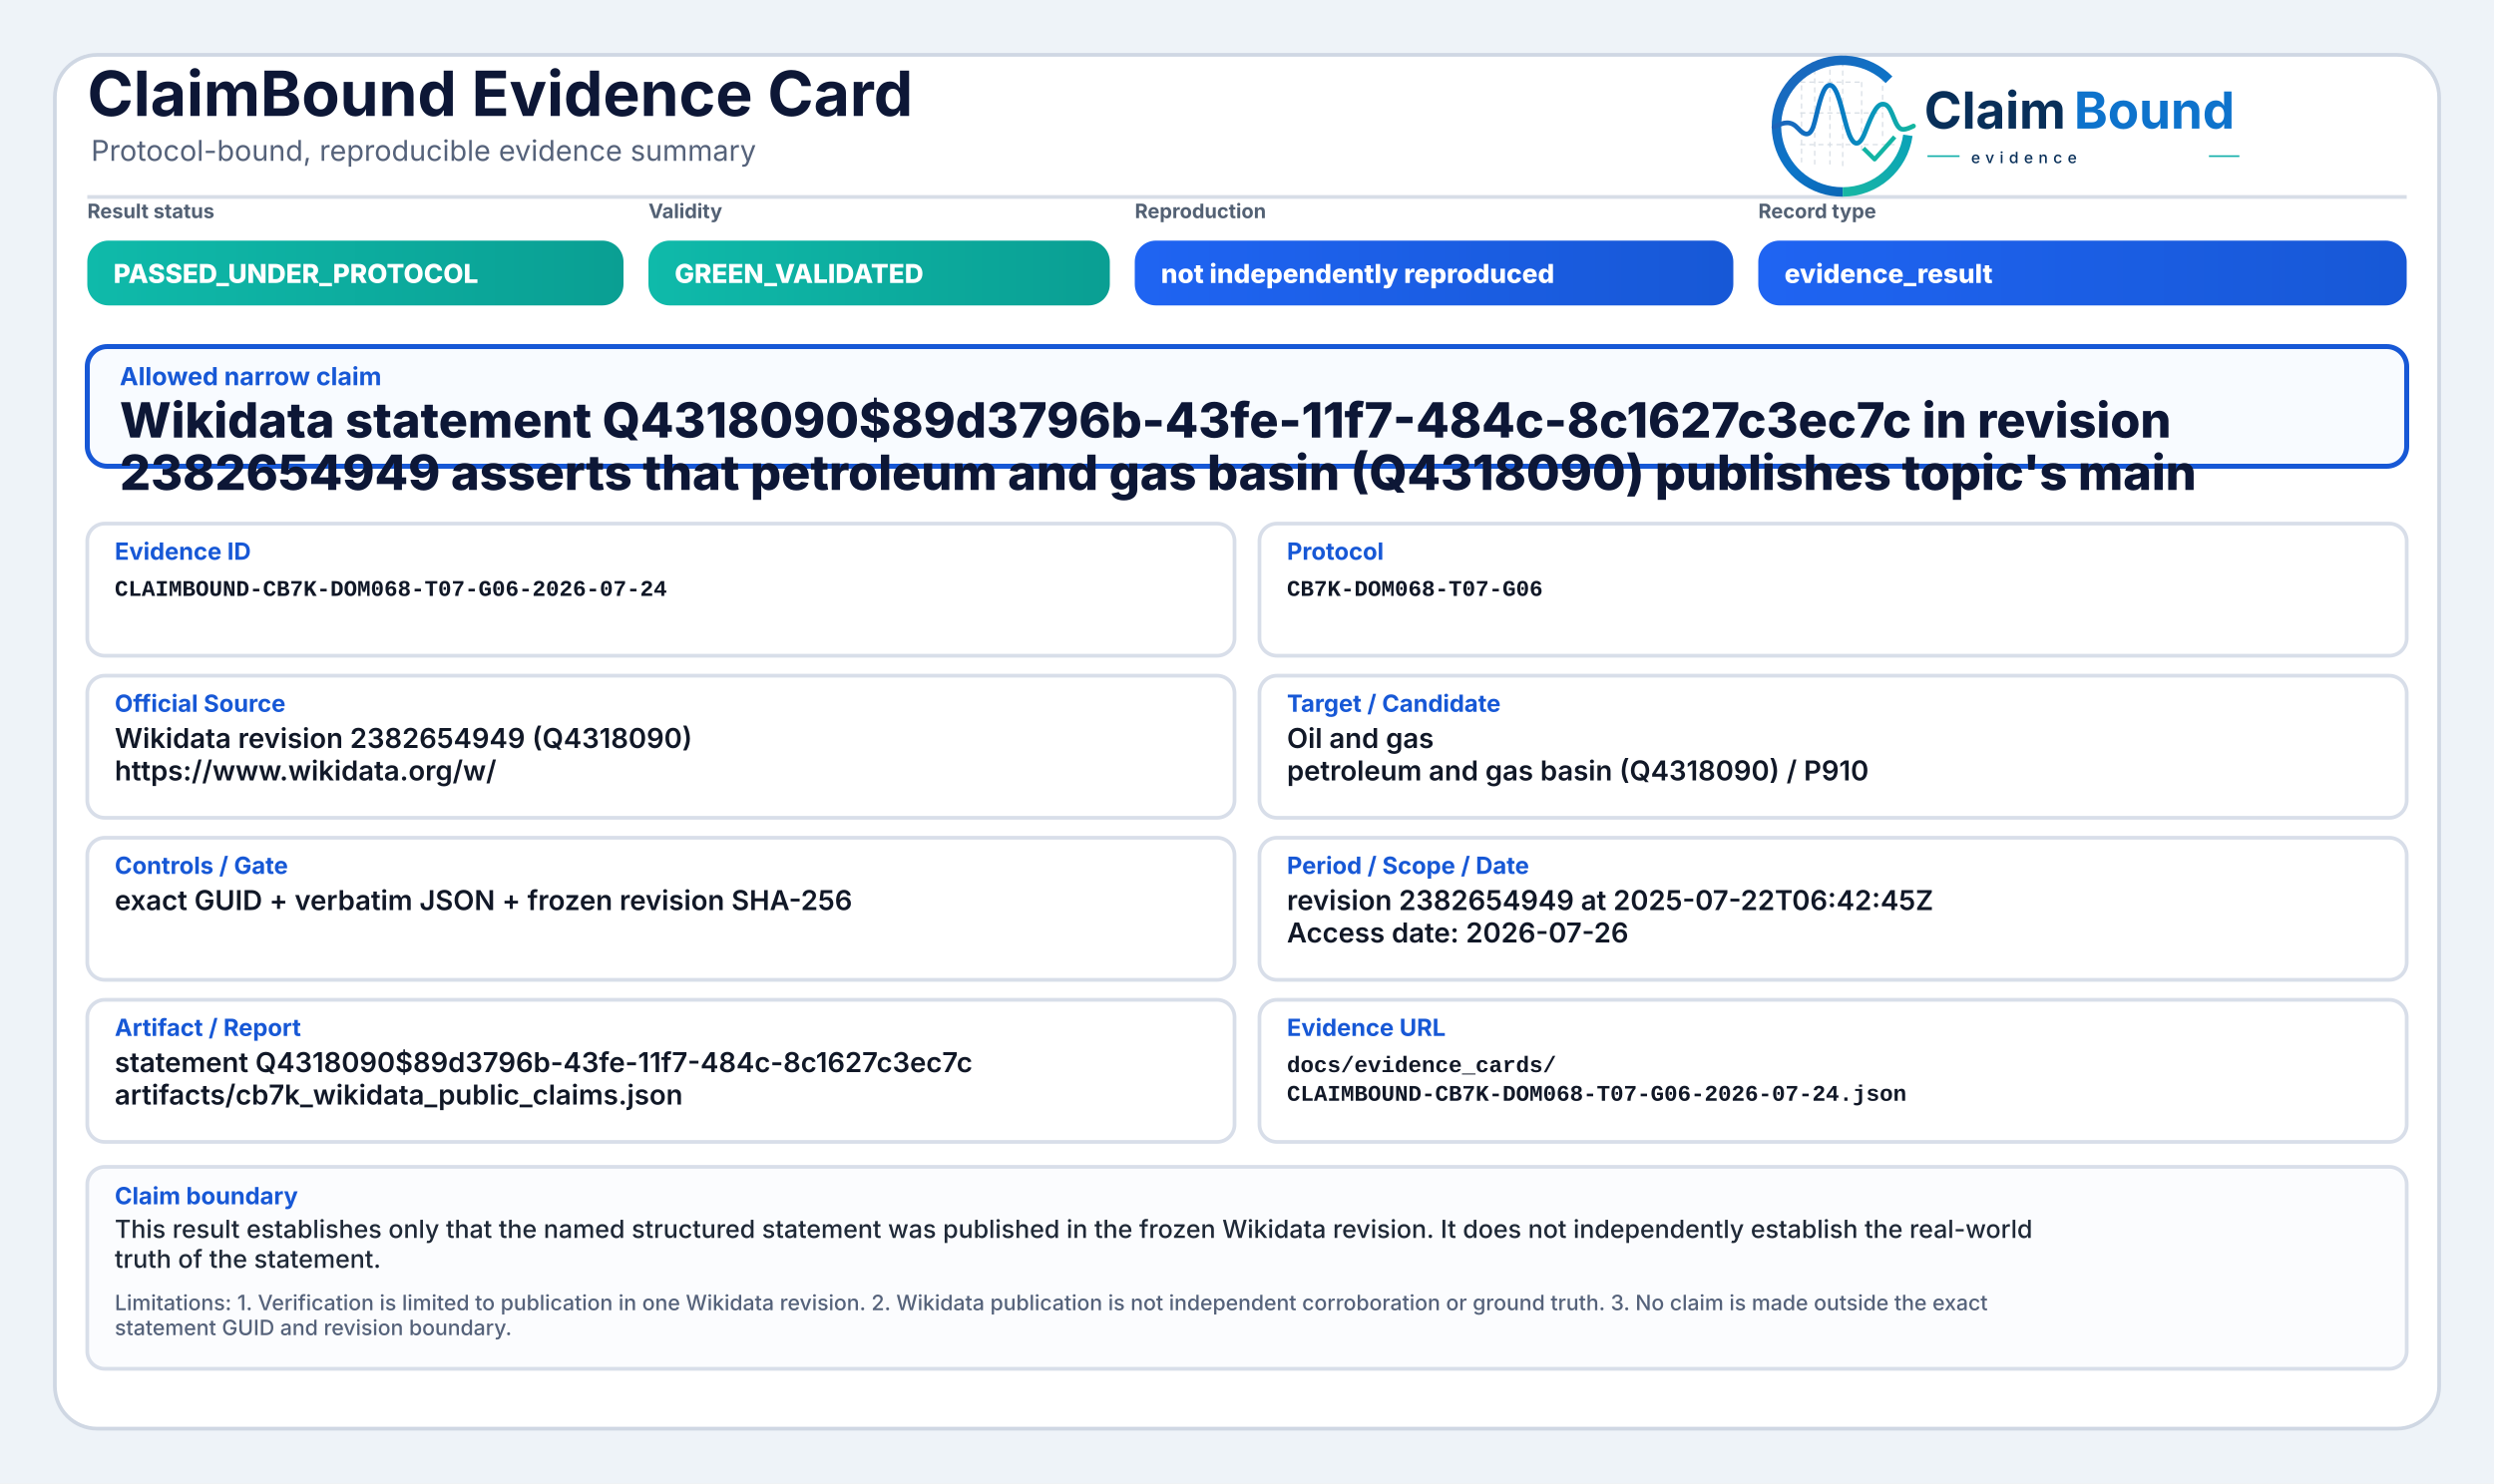
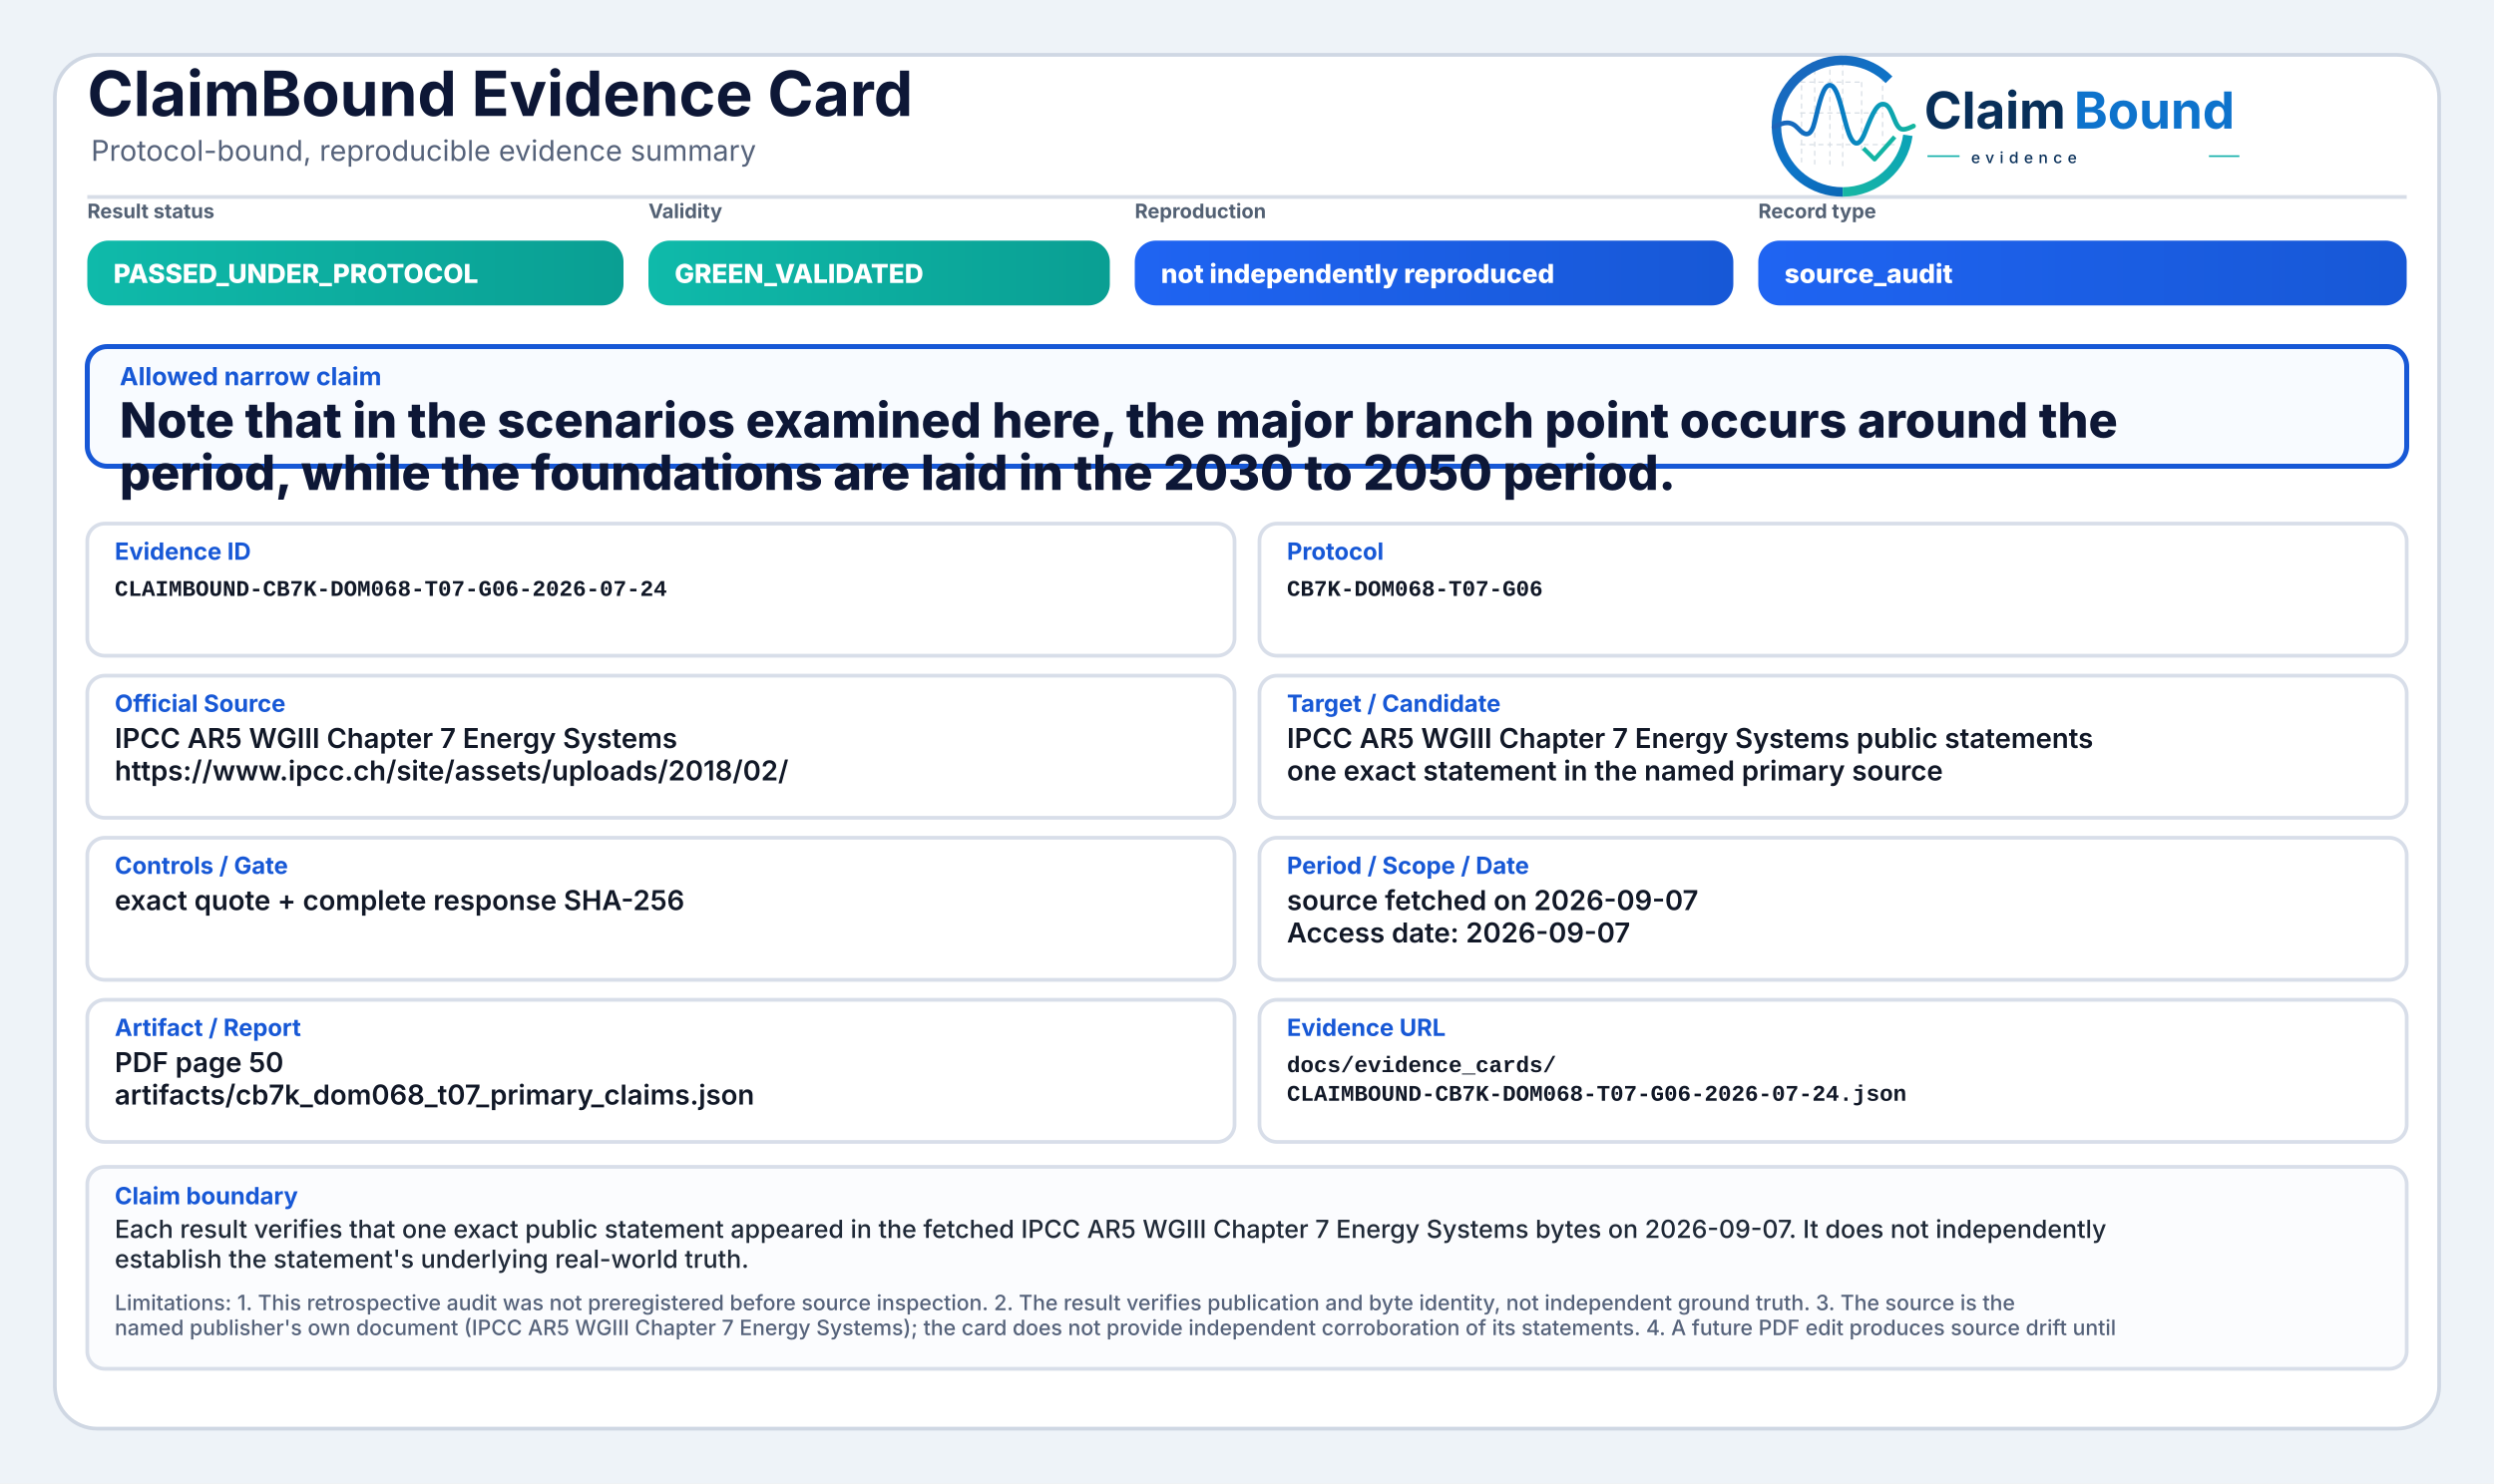
<svg xmlns="http://www.w3.org/2000/svg" width="2000" height="1190" viewBox="0 0 2000 1190" role="img" aria-label="ClaimBound Evidence Card">
  <defs>
    <linearGradient id="greenGrad" x1="0" y1="0" x2="1" y2="0">
      <stop offset="0%" stop-color="#0fbaaa" />
      <stop offset="100%" stop-color="#0a9f93" />
    </linearGradient>
    <linearGradient id="yellowGrad" x1="0" y1="0" x2="1" y2="0">
      <stop offset="0%" stop-color="#fbbf24" />
      <stop offset="100%" stop-color="#d97706" />
    </linearGradient>
    <linearGradient id="amberGrad" x1="0" y1="0" x2="1" y2="0">
      <stop offset="0%" stop-color="#f97316" />
      <stop offset="100%" stop-color="#c2410c" />
    </linearGradient>
    <linearGradient id="redGrad" x1="0" y1="0" x2="1" y2="0">
      <stop offset="0%" stop-color="#ef4444" />
      <stop offset="100%" stop-color="#b91c1c" />
    </linearGradient>
    <linearGradient id="grayGrad" x1="0" y1="0" x2="1" y2="0">
      <stop offset="0%" stop-color="#64748b" />
      <stop offset="100%" stop-color="#475569" />
    </linearGradient>
    <linearGradient id="blueGrad" x1="0" y1="0" x2="1" y2="0">
      <stop offset="0%" stop-color="#1f64f2" />
      <stop offset="100%" stop-color="#1758d6" />
    </linearGradient>
    <linearGradient id="logoRingBlue" x1="73" y1="453" x2="348" y2="793" gradientUnits="userSpaceOnUse">
      <stop offset="0" stop-color="#1E64BA" />
      <stop offset="0.55" stop-color="#0C75C8" />
      <stop offset="1" stop-color="#0A5FAB" />
    </linearGradient>
    <linearGradient id="logoRingTeal" x1="221" y1="792" x2="403" y2="594" gradientUnits="userSpaceOnUse">
      <stop offset="0" stop-color="#18B7A3" />
      <stop offset="1" stop-color="#089EBC" />
    </linearGradient>
    <linearGradient id="logoSignalGradient" x1="61" y1="628" x2="404" y2="628" gradientUnits="userSpaceOnUse">
      <stop offset="0" stop-color="#1E64BA" />
      <stop offset="0.43" stop-color="#0877C4" />
      <stop offset="0.72" stop-color="#0A97BB" />
      <stop offset="1" stop-color="#14B69E" />
    </linearGradient>
  </defs>
  <rect x="0" y="0" width="2000" height="1190" fill="#eef3f8" />
  <rect x="44" y="44" width="1912" height="1102" rx="34" fill="#ffffff" stroke="#cfd7e3" stroke-width="3" />
  <path d="M70 158 H1930" stroke="#d7dde7" stroke-width="3" />
  <text x="70" y="93" font-family="Inter, Segoe UI, Arial, sans-serif" font-size="50" font-weight="750" fill="#0d1736">ClaimBound Evidence Card</text>
  <text x="73" y="129" font-family="Inter, Segoe UI, Arial, sans-serif" font-size="23" font-weight="400" fill="#55627a">Protocol-bound, reproducible evidence summary</text>
  <g aria-label="ClaimBound evidence logo" transform="translate(1415,52) scale(0.33) translate(-40,-478)">
    <g stroke-linecap="butt" stroke-linejoin="round">
      <g stroke="#CBD3DC" stroke-width="3.2" stroke-linecap="round" stroke-dasharray="10 12" opacity="0.72">
        <path d="M130 507V714" />
        <path d="M162 490V719" />
        <path d="M199 491V719" />
        <path d="M230 471V726" />
        <path d="M276 521V690" />
        <path d="M327 508V650" />
        <path d="M128 520H277" />
        <path d="M128 595H327" />
        <path d="M128 672H355" />
      </g>
      <path d="M342.6 514.3A160 160 0 1 0 230 787" fill="none" stroke="url(#logoRingBlue)" stroke-width="23" />
      <path d="M230 787A160 160 0 0 0 388.4 649.3" fill="none" stroke="url(#logoRingTeal)" stroke-width="23" />
      <path d="M63 629.5C87 616.4 104.3 613.6 121.2 632.2C140.7 653.8 153.4 651.6 162.1 616.2C173.8 568.5 182.5 527.5 198.9 527.5C217.5 527.5 228.4 590.6 240.3 630.8C253.4 675.4 268.6 682.8 284.6 641.5C303.5 592.9 315.2 567.6 333.7 574.7C352.6 582 355.7 635.1 376.6 634.9C386.2 634.8 394 630.4 402 626.8" fill="none" stroke="url(#logoSignalGradient)" stroke-width="11.5" stroke-linecap="round" />
      <path d="M284 684.5L307.5 707.7L353 657" fill="none" stroke="#12B4A4" stroke-width="10.5" stroke-linecap="square" />
    </g>
    <text x="428" y="633" font-family="Inter, Segoe UI, Arial, sans-serif" font-size="124" font-weight="750" fill="#082F59" text-rendering="geometricPrecision">Claim</text>
    <text x="792" y="633" font-family="Inter, Segoe UI, Arial, sans-serif" font-size="124" font-weight="750" fill="#0E73CC" text-rendering="geometricPrecision">Bound</text>
    <line x1="436" y1="700" x2="514" y2="700" stroke="#11AFA9" stroke-width="4" />
    <text x="542" y="717" font-family="Inter, Segoe UI, Arial, sans-serif" font-size="38" font-weight="500" letter-spacing="13" fill="#082F59">evidence</text>
    <line x1="1120" y1="700" x2="1194" y2="700" stroke="#11AFA9" stroke-width="4" />
  </g>
  <text x="70" y="175" font-family="Inter, Segoe UI, Arial, sans-serif" font-size="16" font-weight="650" fill="#536174">Result status</text>
  <rect x="70" y="193" width="430" height="52" rx="17" fill="url(#greenGrad)" />
  <text x="91" y="227" font-family="Inter, Segoe UI, Arial, sans-serif" font-size="21" font-weight="800" fill="#ffffff">PASSED_UNDER_PROTOCOL</text>
  <text x="520" y="175" font-family="Inter, Segoe UI, Arial, sans-serif" font-size="16" font-weight="650" fill="#536174">Validity</text>
  <rect x="520" y="193" width="370" height="52" rx="17" fill="url(#greenGrad)" />
  <text x="541" y="227" font-family="Inter, Segoe UI, Arial, sans-serif" font-size="21" font-weight="800" fill="#ffffff">GREEN_VALIDATED</text>
  <text x="910" y="175" font-family="Inter, Segoe UI, Arial, sans-serif" font-size="16" font-weight="650" fill="#536174">Reproduction</text>
  <rect x="910" y="193" width="480" height="52" rx="17" fill="url(#blueGrad)" />
  <text x="931" y="227" font-family="Inter, Segoe UI, Arial, sans-serif" font-size="21" font-weight="800" fill="#ffffff">not independently reproduced</text>
  <text x="1410" y="175" font-family="Inter, Segoe UI, Arial, sans-serif" font-size="16" font-weight="650" fill="#536174">Record type</text>
  <rect x="1410" y="193" width="520" height="52" rx="17" fill="url(#blueGrad)" />
-   <text x="1431" y="227" font-family="Inter, Segoe UI, Arial, sans-serif" font-size="21" font-weight="800" fill="#ffffff">evidence_result</text>
+   <text x="1431" y="227" font-family="Inter, Segoe UI, Arial, sans-serif" font-size="21" font-weight="800" fill="#ffffff">source_audit</text>
  <rect x="70" y="278" width="1860" height="96" rx="16" fill="#f8fbff" stroke="#1758d6" stroke-width="4" />
  <text x="96" y="309" font-family="Inter, Segoe UI, Arial, sans-serif" font-size="20" font-weight="750" fill="#1758d6">Allowed narrow claim</text>
-   <text x="96" y="351" font-family="Inter, Segoe UI, Arial, sans-serif" font-size="39" font-weight="800" fill="#0d1736">Wikidata statement Q4318090$89d3796b-43fe-11f7-484c-8c1627c3ec7c in revision</text>
-   <text x="96" y="393" font-family="Inter, Segoe UI, Arial, sans-serif" font-size="39" font-weight="800" fill="#0d1736">2382654949 asserts that petroleum and gas basin (Q4318090) publishes topic's main</text>
+   <text x="96" y="351" font-family="Inter, Segoe UI, Arial, sans-serif" font-size="39" font-weight="800" fill="#0d1736">Note that in the scenarios examined here, the major branch point occurs around the</text>
+   <text x="96" y="393" font-family="Inter, Segoe UI, Arial, sans-serif" font-size="39" font-weight="800" fill="#0d1736">period, while the foundations are laid in the 2030 to 2050 period.</text>
  <rect x="70" y="420" width="920" height="106" rx="14" fill="#ffffff" stroke="#d8dee9" stroke-width="3" />
  <text x="92" y="449" font-family="Inter, Segoe UI, Arial, sans-serif" font-size="19" font-weight="750" fill="#1758d6">Evidence ID</text>
  <text x="92" y="478" font-family="SFMono-Regular, Consolas, Liberation Mono, monospace" font-size="18" font-weight="600" fill="#111827">CLAIMBOUND-CB7K-DOM068-T07-G06-2026-07-24</text>
  <rect x="1010" y="420" width="920" height="106" rx="14" fill="#ffffff" stroke="#d8dee9" stroke-width="3" />
  <text x="1032" y="449" font-family="Inter, Segoe UI, Arial, sans-serif" font-size="19" font-weight="750" fill="#1758d6">Protocol</text>
  <text x="1032" y="478" font-family="SFMono-Regular, Consolas, Liberation Mono, monospace" font-size="18" font-weight="600" fill="#111827">CB7K-DOM068-T07-G06</text>
  <rect x="70" y="542" width="920" height="114" rx="14" fill="#ffffff" stroke="#d8dee9" stroke-width="3" />
  <text x="92" y="571" font-family="Inter, Segoe UI, Arial, sans-serif" font-size="19" font-weight="750" fill="#1758d6">Official Source</text>
-   <text x="92" y="600" font-family="Inter, Segoe UI, Arial, sans-serif" font-size="22" font-weight="600" fill="#111827">Wikidata revision 2382654949 (Q4318090)</text>
-   <text x="92" y="626" font-family="Inter, Segoe UI, Arial, sans-serif" font-size="22" font-weight="600" fill="#111827">https://www.wikidata.org/w/</text>
+   <text x="92" y="600" font-family="Inter, Segoe UI, Arial, sans-serif" font-size="22" font-weight="600" fill="#111827">IPCC AR5 WGIII Chapter 7 Energy Systems</text>
+   <text x="92" y="626" font-family="Inter, Segoe UI, Arial, sans-serif" font-size="22" font-weight="600" fill="#111827">https://www.ipcc.ch/site/assets/uploads/2018/02/</text>
  <rect x="1010" y="542" width="920" height="114" rx="14" fill="#ffffff" stroke="#d8dee9" stroke-width="3" />
  <text x="1032" y="571" font-family="Inter, Segoe UI, Arial, sans-serif" font-size="19" font-weight="750" fill="#1758d6">Target / Candidate</text>
-   <text x="1032" y="600" font-family="Inter, Segoe UI, Arial, sans-serif" font-size="22" font-weight="600" fill="#111827">Oil and gas</text>
-   <text x="1032" y="626" font-family="Inter, Segoe UI, Arial, sans-serif" font-size="22" font-weight="600" fill="#111827">petroleum and gas basin (Q4318090) / P910</text>
+   <text x="1032" y="600" font-family="Inter, Segoe UI, Arial, sans-serif" font-size="22" font-weight="600" fill="#111827">IPCC AR5 WGIII Chapter 7 Energy Systems public statements</text>
+   <text x="1032" y="626" font-family="Inter, Segoe UI, Arial, sans-serif" font-size="22" font-weight="600" fill="#111827">one exact statement in the named primary source</text>
  <rect x="70" y="672" width="920" height="114" rx="14" fill="#ffffff" stroke="#d8dee9" stroke-width="3" />
  <text x="92" y="701" font-family="Inter, Segoe UI, Arial, sans-serif" font-size="19" font-weight="750" fill="#1758d6">Controls / Gate</text>
-   <text x="92" y="730" font-family="Inter, Segoe UI, Arial, sans-serif" font-size="22" font-weight="600" fill="#111827">exact GUID + verbatim JSON + frozen revision SHA-256</text>
+   <text x="92" y="730" font-family="Inter, Segoe UI, Arial, sans-serif" font-size="22" font-weight="600" fill="#111827">exact quote + complete response SHA-256</text>
  <rect x="1010" y="672" width="920" height="114" rx="14" fill="#ffffff" stroke="#d8dee9" stroke-width="3" />
  <text x="1032" y="701" font-family="Inter, Segoe UI, Arial, sans-serif" font-size="19" font-weight="750" fill="#1758d6">Period / Scope / Date</text>
-   <text x="1032" y="730" font-family="Inter, Segoe UI, Arial, sans-serif" font-size="22" font-weight="600" fill="#111827">revision 2382654949 at 2025-07-22T06:42:45Z</text>
-   <text x="1032" y="756" font-family="Inter, Segoe UI, Arial, sans-serif" font-size="22" font-weight="600" fill="#111827">Access date: 2026-07-26</text>
+   <text x="1032" y="730" font-family="Inter, Segoe UI, Arial, sans-serif" font-size="22" font-weight="600" fill="#111827">source fetched on 2026-09-07</text>
+   <text x="1032" y="756" font-family="Inter, Segoe UI, Arial, sans-serif" font-size="22" font-weight="600" fill="#111827">Access date: 2026-09-07</text>
  <rect x="70" y="802" width="920" height="114" rx="14" fill="#ffffff" stroke="#d8dee9" stroke-width="3" />
  <text x="92" y="831" font-family="Inter, Segoe UI, Arial, sans-serif" font-size="19" font-weight="750" fill="#1758d6">Artifact / Report</text>
-   <text x="92" y="860" font-family="Inter, Segoe UI, Arial, sans-serif" font-size="22" font-weight="600" fill="#111827">statement Q4318090$89d3796b-43fe-11f7-484c-8c1627c3ec7c</text>
-   <text x="92" y="886" font-family="Inter, Segoe UI, Arial, sans-serif" font-size="22" font-weight="600" fill="#111827">artifacts/cb7k_wikidata_public_claims.json</text>
+   <text x="92" y="860" font-family="Inter, Segoe UI, Arial, sans-serif" font-size="22" font-weight="600" fill="#111827">PDF page 50</text>
+   <text x="92" y="886" font-family="Inter, Segoe UI, Arial, sans-serif" font-size="22" font-weight="600" fill="#111827">artifacts/cb7k_dom068_t07_primary_claims.json</text>
  <rect x="1010" y="802" width="920" height="114" rx="14" fill="#ffffff" stroke="#d8dee9" stroke-width="3" />
  <text x="1032" y="831" font-family="Inter, Segoe UI, Arial, sans-serif" font-size="19" font-weight="750" fill="#1758d6">Evidence URL</text>
  <text x="1032" y="860" font-family="SFMono-Regular, Consolas, Liberation Mono, monospace" font-size="18" font-weight="600" fill="#111827">docs/evidence_cards/</text>
  <text x="1032" y="883" font-family="SFMono-Regular, Consolas, Liberation Mono, monospace" font-size="18" font-weight="600" fill="#111827">CLAIMBOUND-CB7K-DOM068-T07-G06-2026-07-24.json</text>
  <rect x="70" y="936" width="1860" height="162" rx="14" fill="#fbfcfe" stroke="#d8dee9" stroke-width="3" />
  <text x="92" y="966" font-family="Inter, Segoe UI, Arial, sans-serif" font-size="19" font-weight="750" fill="#1758d6">Claim boundary</text>
-   <text x="92" y="993" font-family="Inter, Segoe UI, Arial, sans-serif" font-size="20" font-weight="500" fill="#1f2937">This result establishes only that the named structured statement was published in the frozen Wikidata revision. It does not independently establish the real-world</text>
-   <text x="92" y="1017" font-family="Inter, Segoe UI, Arial, sans-serif" font-size="20" font-weight="500" fill="#1f2937">truth of the statement.</text>
-   <text x="92" y="1051" font-family="Inter, Segoe UI, Arial, sans-serif" font-size="17" font-weight="500" fill="#55627a">Limitations: 1. Verification is limited to publication in one Wikidata revision. 2. Wikidata publication is not independent corroboration or ground truth. 3. No claim is made outside the exact</text>
-   <text x="92" y="1071" font-family="Inter, Segoe UI, Arial, sans-serif" font-size="17" font-weight="500" fill="#55627a">statement GUID and revision boundary.</text>
+   <text x="92" y="993" font-family="Inter, Segoe UI, Arial, sans-serif" font-size="20" font-weight="500" fill="#1f2937">Each result verifies that one exact public statement appeared in the fetched IPCC AR5 WGIII Chapter 7 Energy Systems bytes on 2026-09-07. It does not independently</text>
+   <text x="92" y="1017" font-family="Inter, Segoe UI, Arial, sans-serif" font-size="20" font-weight="500" fill="#1f2937">establish the statement's underlying real-world truth.</text>
+   <text x="92" y="1051" font-family="Inter, Segoe UI, Arial, sans-serif" font-size="17" font-weight="500" fill="#55627a">Limitations: 1. This retrospective audit was not preregistered before source inspection. 2. The result verifies publication and byte identity, not independent ground truth. 3. The source is the</text>
+   <text x="92" y="1071" font-family="Inter, Segoe UI, Arial, sans-serif" font-size="17" font-weight="500" fill="#55627a">named publisher's own document (IPCC AR5 WGIII Chapter 7 Energy Systems); the card does not provide independent corroboration of its statements. 4. A future PDF edit produces source drift until</text>
</svg>
